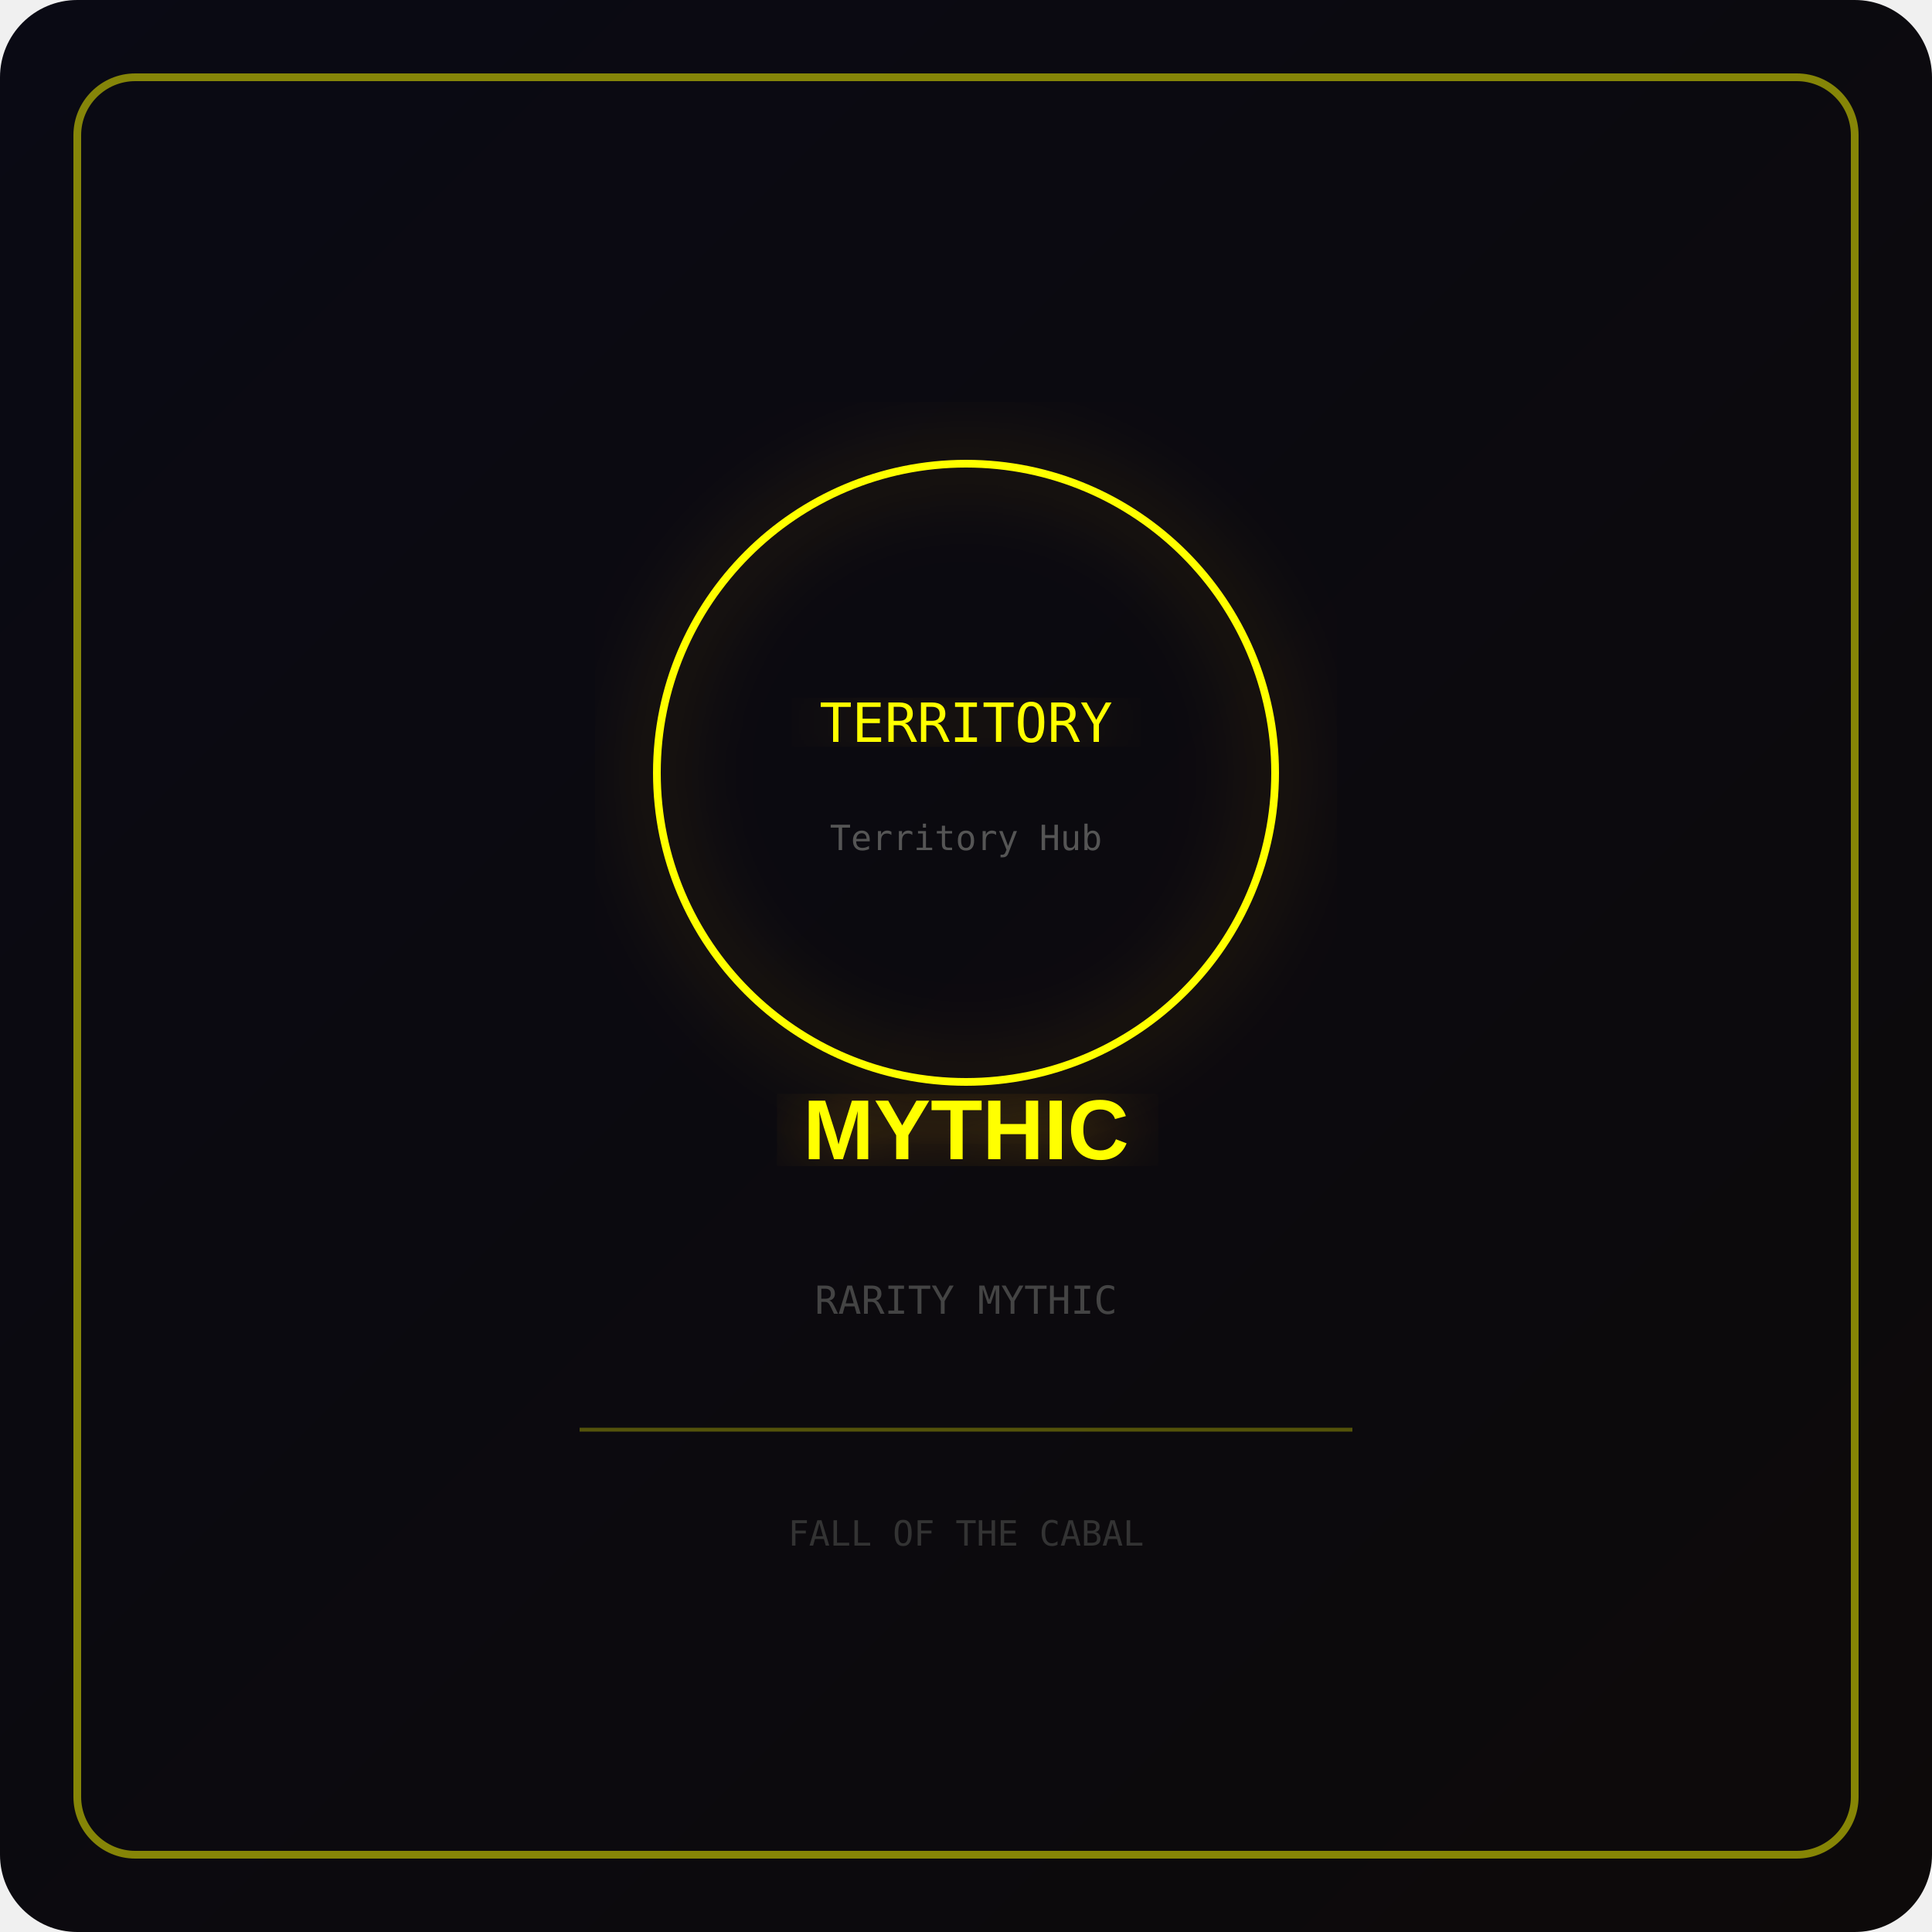
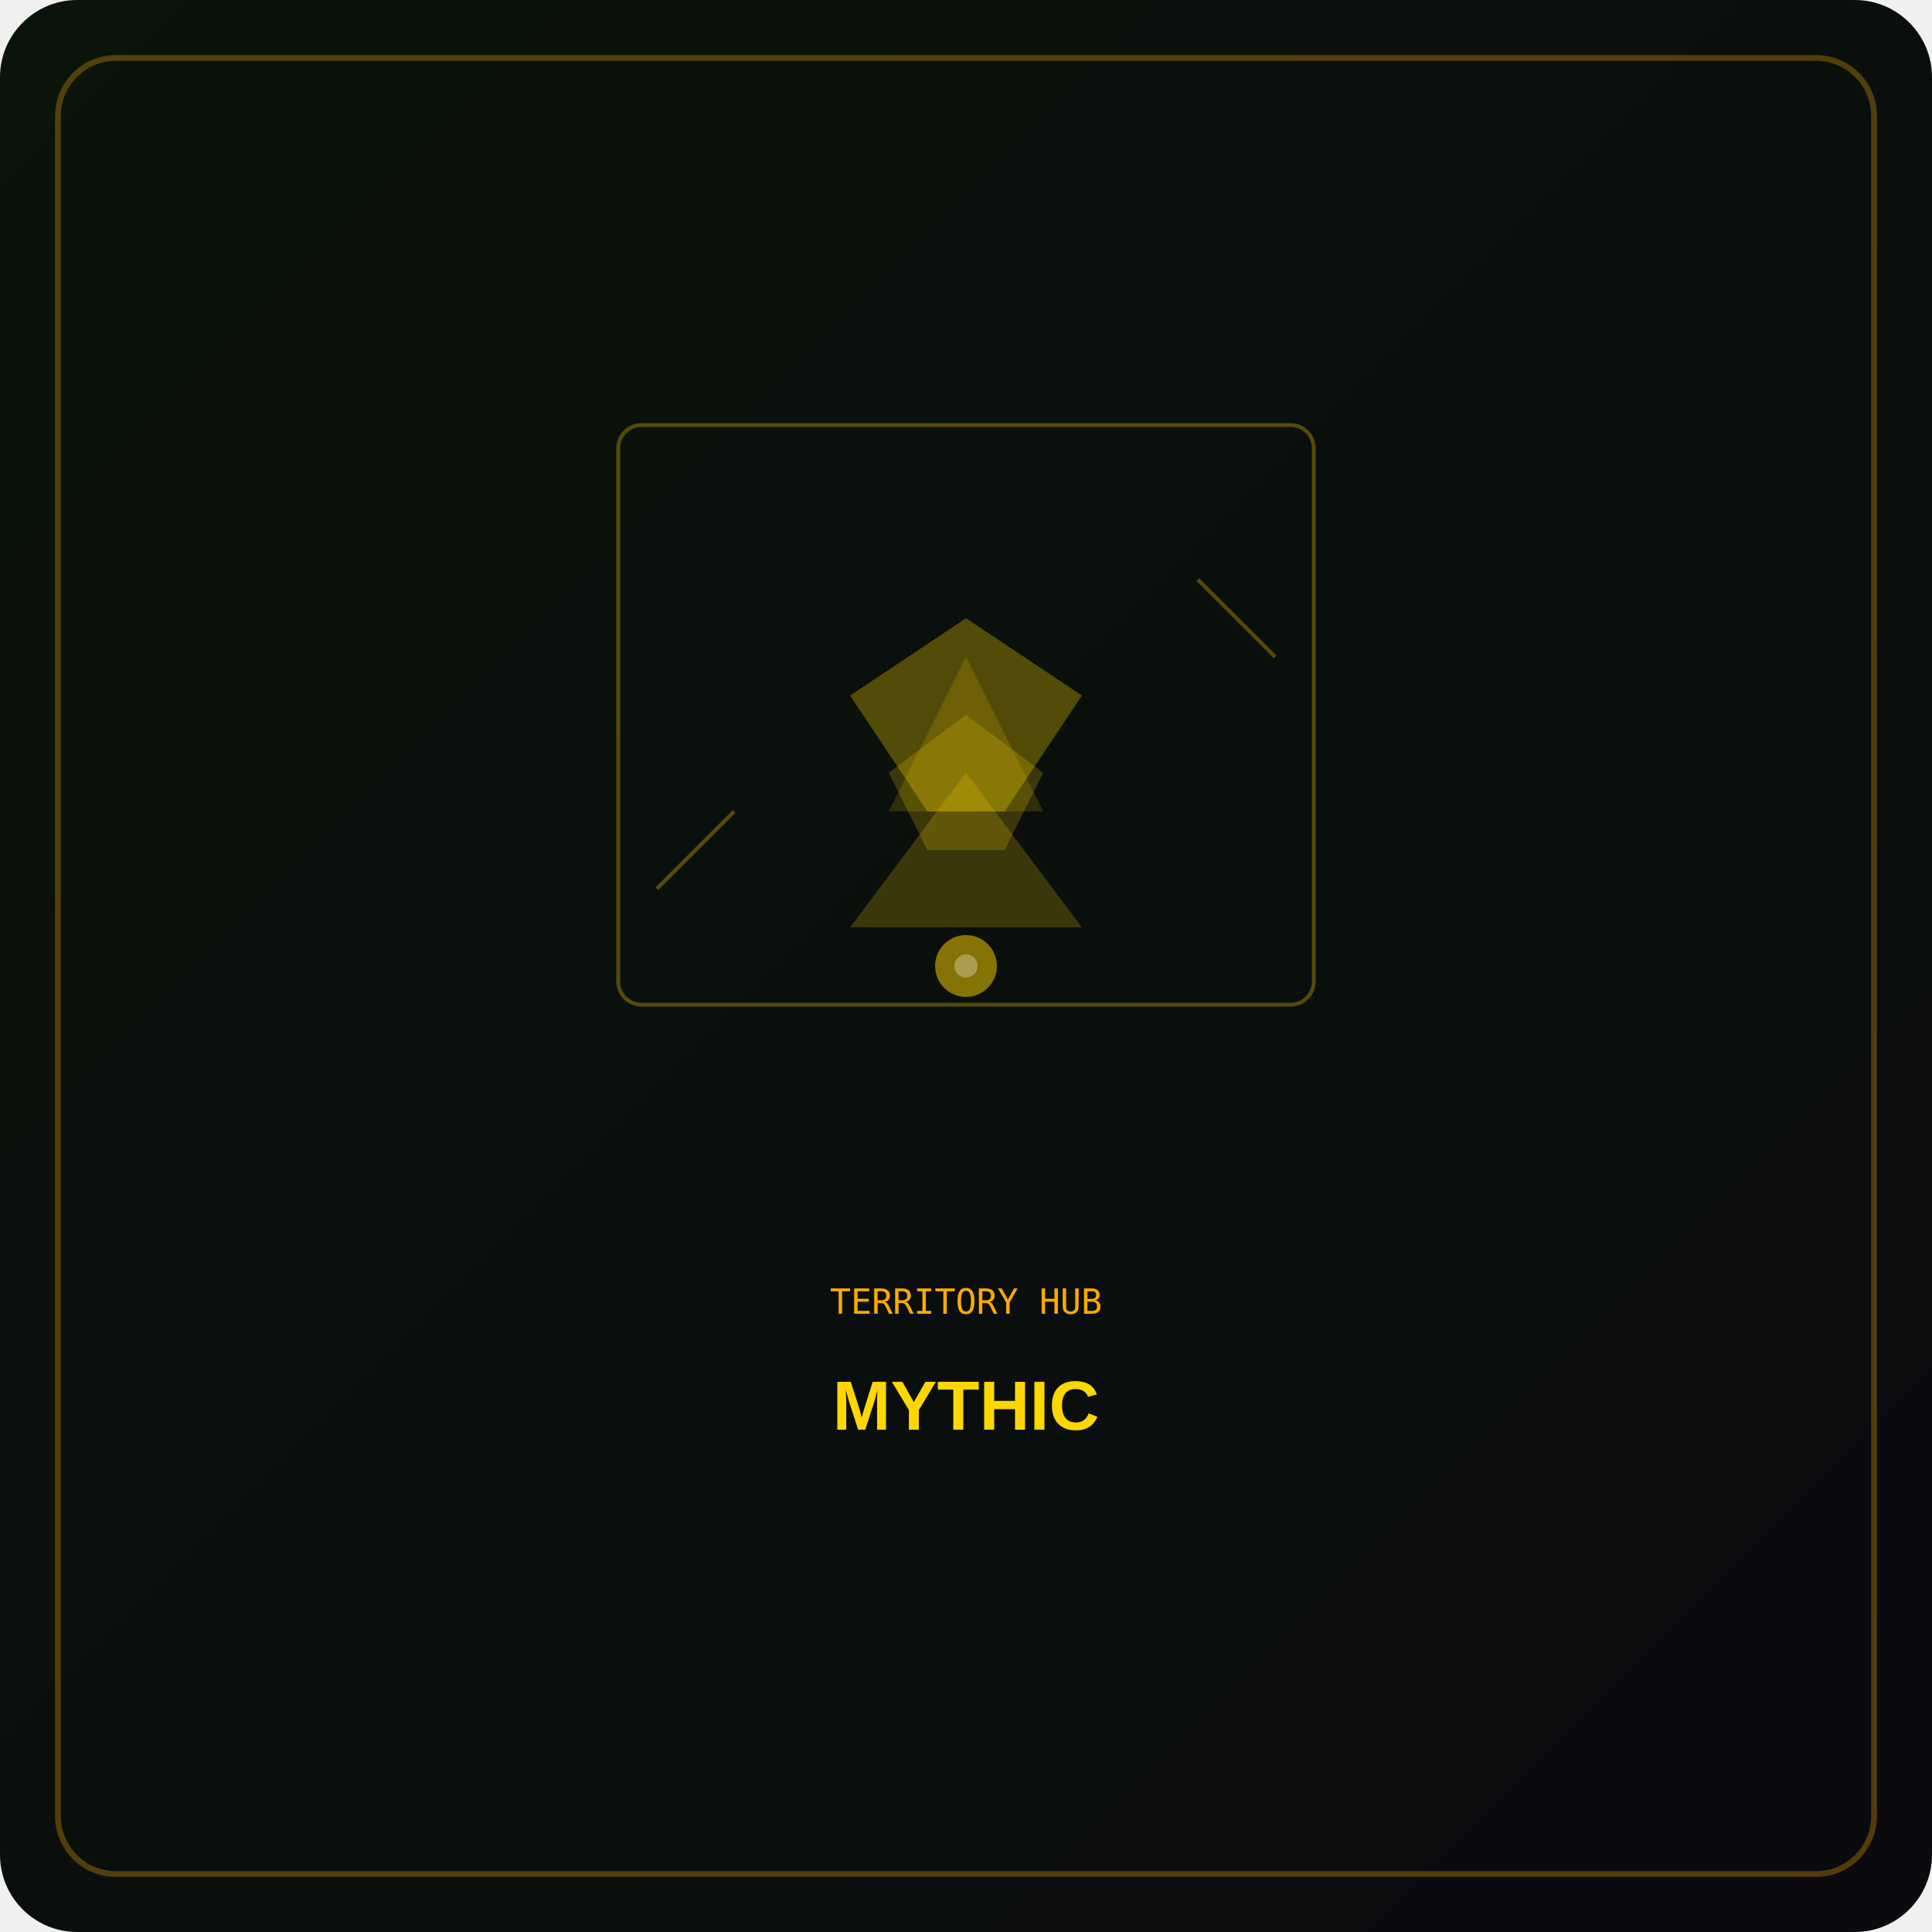
<svg xmlns="http://www.w3.org/2000/svg" viewBox="0 0 500 500" width="500" height="500">
  <defs>
    <linearGradient id="bg" x1="0%" y1="0%" x2="100%" y2="100%">
-       <stop offset="0%" stop-color="#0a0a14" />
-       <stop offset="100%" stop-color="#0d0a0a" />
+       <stop offset="0%" stop-color="#0a140a" />
+       <stop offset="100%" stop-color="#0a0a0f" />
    </linearGradient>
    <filter id="g">
-       <feDropShadow dx="0" dy="0" stdDeviation="10" flood-color="#ffaa00" flood-opacity="0.5" />
+       <feDropShadow dx="0" dy="0" stdDeviation="10" flood-color="#ffd700" flood-opacity="0.6" />
    </filter>
  </defs>
  <rect width="500" height="500" fill="url(#bg)" rx="20" />
-   <rect x="20" y="20" width="460" height="460" fill="none" stroke="#ff0" stroke-width="2" rx="15" opacity="0.5" />
-   <circle cx="250" cy="200" r="80" fill="none" stroke="#ff0" stroke-width="2" filter="url(#g)" />
-   <text x="250" y="192" text-anchor="middle" font-family="monospace" font-size="14" fill="#ff0" filter="url(#g)">TERRITORY</text>
-   <text x="250" y="220" text-anchor="middle" font-family="monospace" font-size="9" fill="#555">Territory Hub</text>
-   <text x="250" y="300" text-anchor="middle" font-family="Arial,sans-serif" font-size="22" font-weight="bold" fill="#ff0" filter="url(#g)">MYTHIC</text>
-   <text x="250" y="340" text-anchor="middle" font-family="monospace" font-size="10" fill="#444">RARITY MYTHIC</text>
-   <line x1="150" y1="370" x2="350" y2="370" stroke="#ff0" stroke-width="1" opacity="0.3" />
-   <text x="250" y="400" text-anchor="middle" font-family="monospace" font-size="9" fill="#333">FALL OF THE CABAL</text>
+   <rect x="15" y="15" width="470" height="470" fill="none" stroke="#ffaa00" stroke-width="1.5" rx="15" opacity="0.3" />
+   <rect x="160" y="110" width="180" height="150" rx="6" fill="none" stroke="#ffd700" stroke-width="1" opacity="0.3" />
+   <polygon points="250,200 220,240 280,240" fill="#ffd700" opacity="0.2" />
+   <polygon points="250,170 230,210 270,210" fill="#ffd700" opacity="0.15" />
+   <polygon points="220,180 250,160 280,180 260,210 240,210" fill="#ffd700" opacity="0.3" />
+   <polygon points="230,200 250,185 270,200 260,220 240,220" fill="#ffd700" opacity="0.2" />
+   <line x1="170" y1="230" x2="190" y2="210" stroke="#ffd700" stroke-width="1" opacity="0.3" />
+   <line x1="330" y1="170" x2="310" y2="150" stroke="#ffd700" stroke-width="1" opacity="0.3" />
+   <circle cx="250" cy="250" r="8" fill="#ffd700" opacity="0.5" />
+   <circle cx="250" cy="250" r="3" fill="#fff" opacity="0.3" />
+   <text x="250" y="340" text-anchor="middle" font-family="monospace" font-size="9" fill="#ffaa00">TERRITORY HUB</text>
+   <text x="250" y="370" text-anchor="middle" font-family="Arial,sans-serif" font-size="18" font-weight="bold" fill="#ffd700">MYTHIC</text>
</svg>
